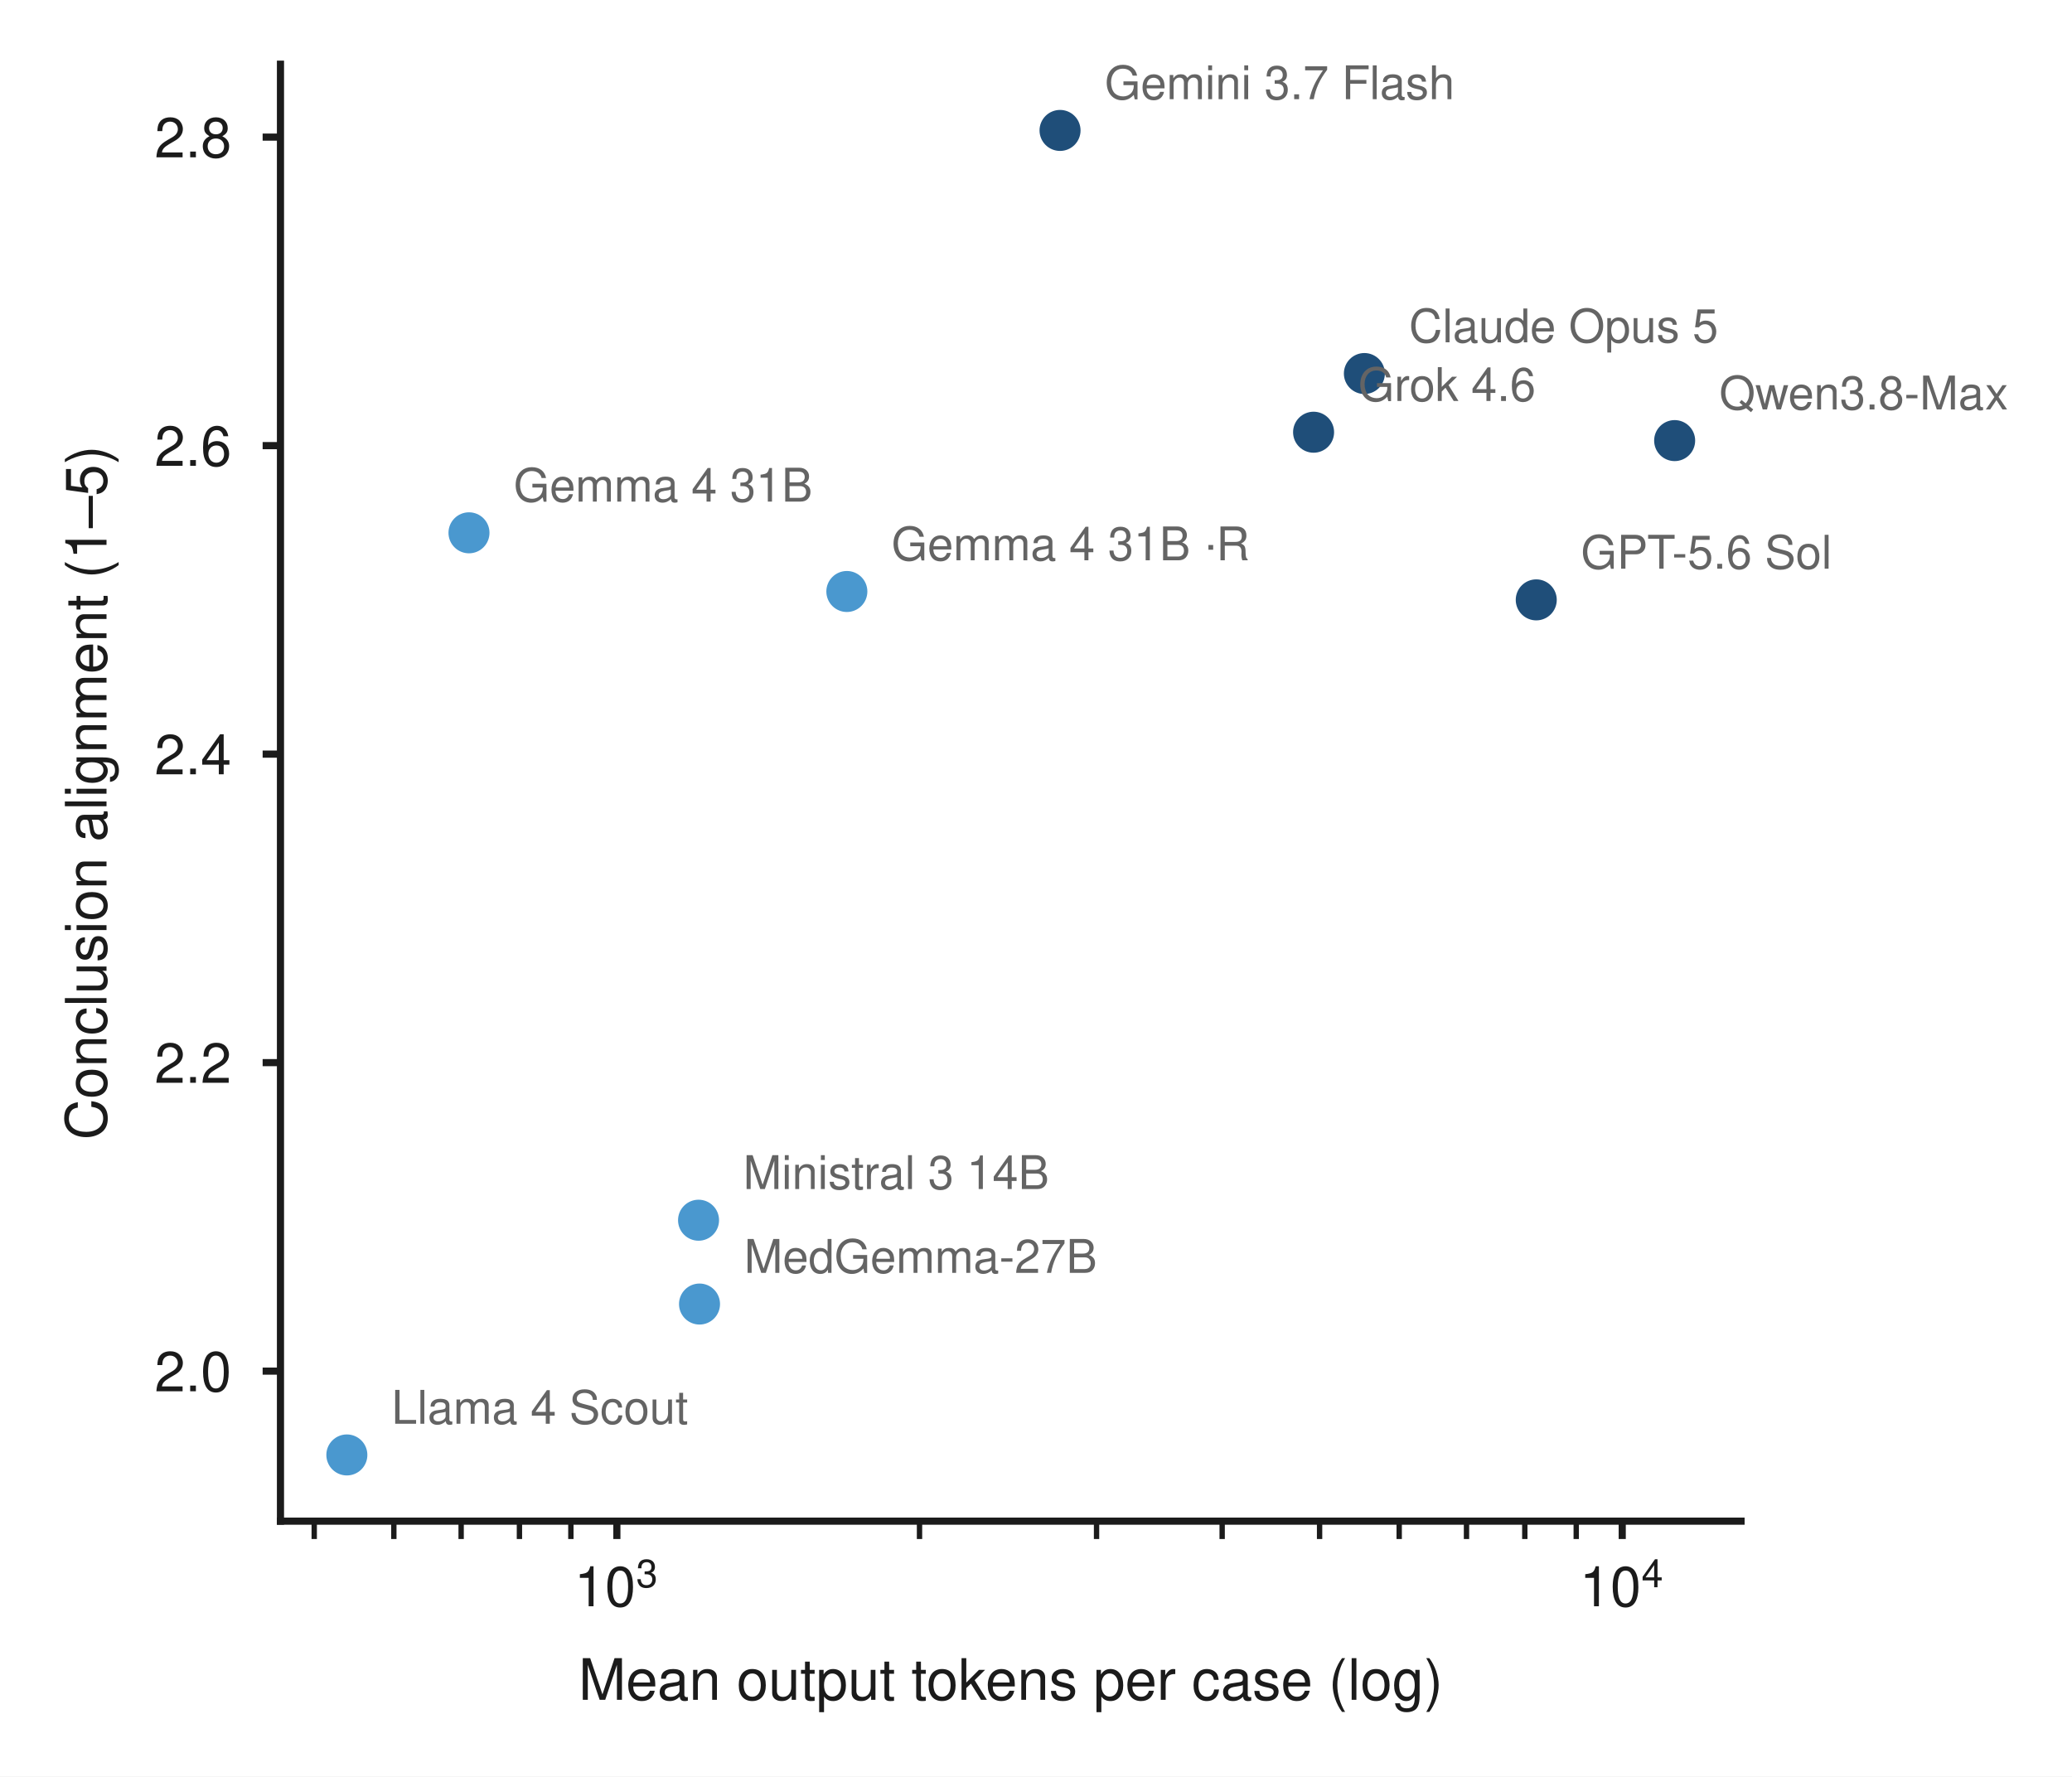
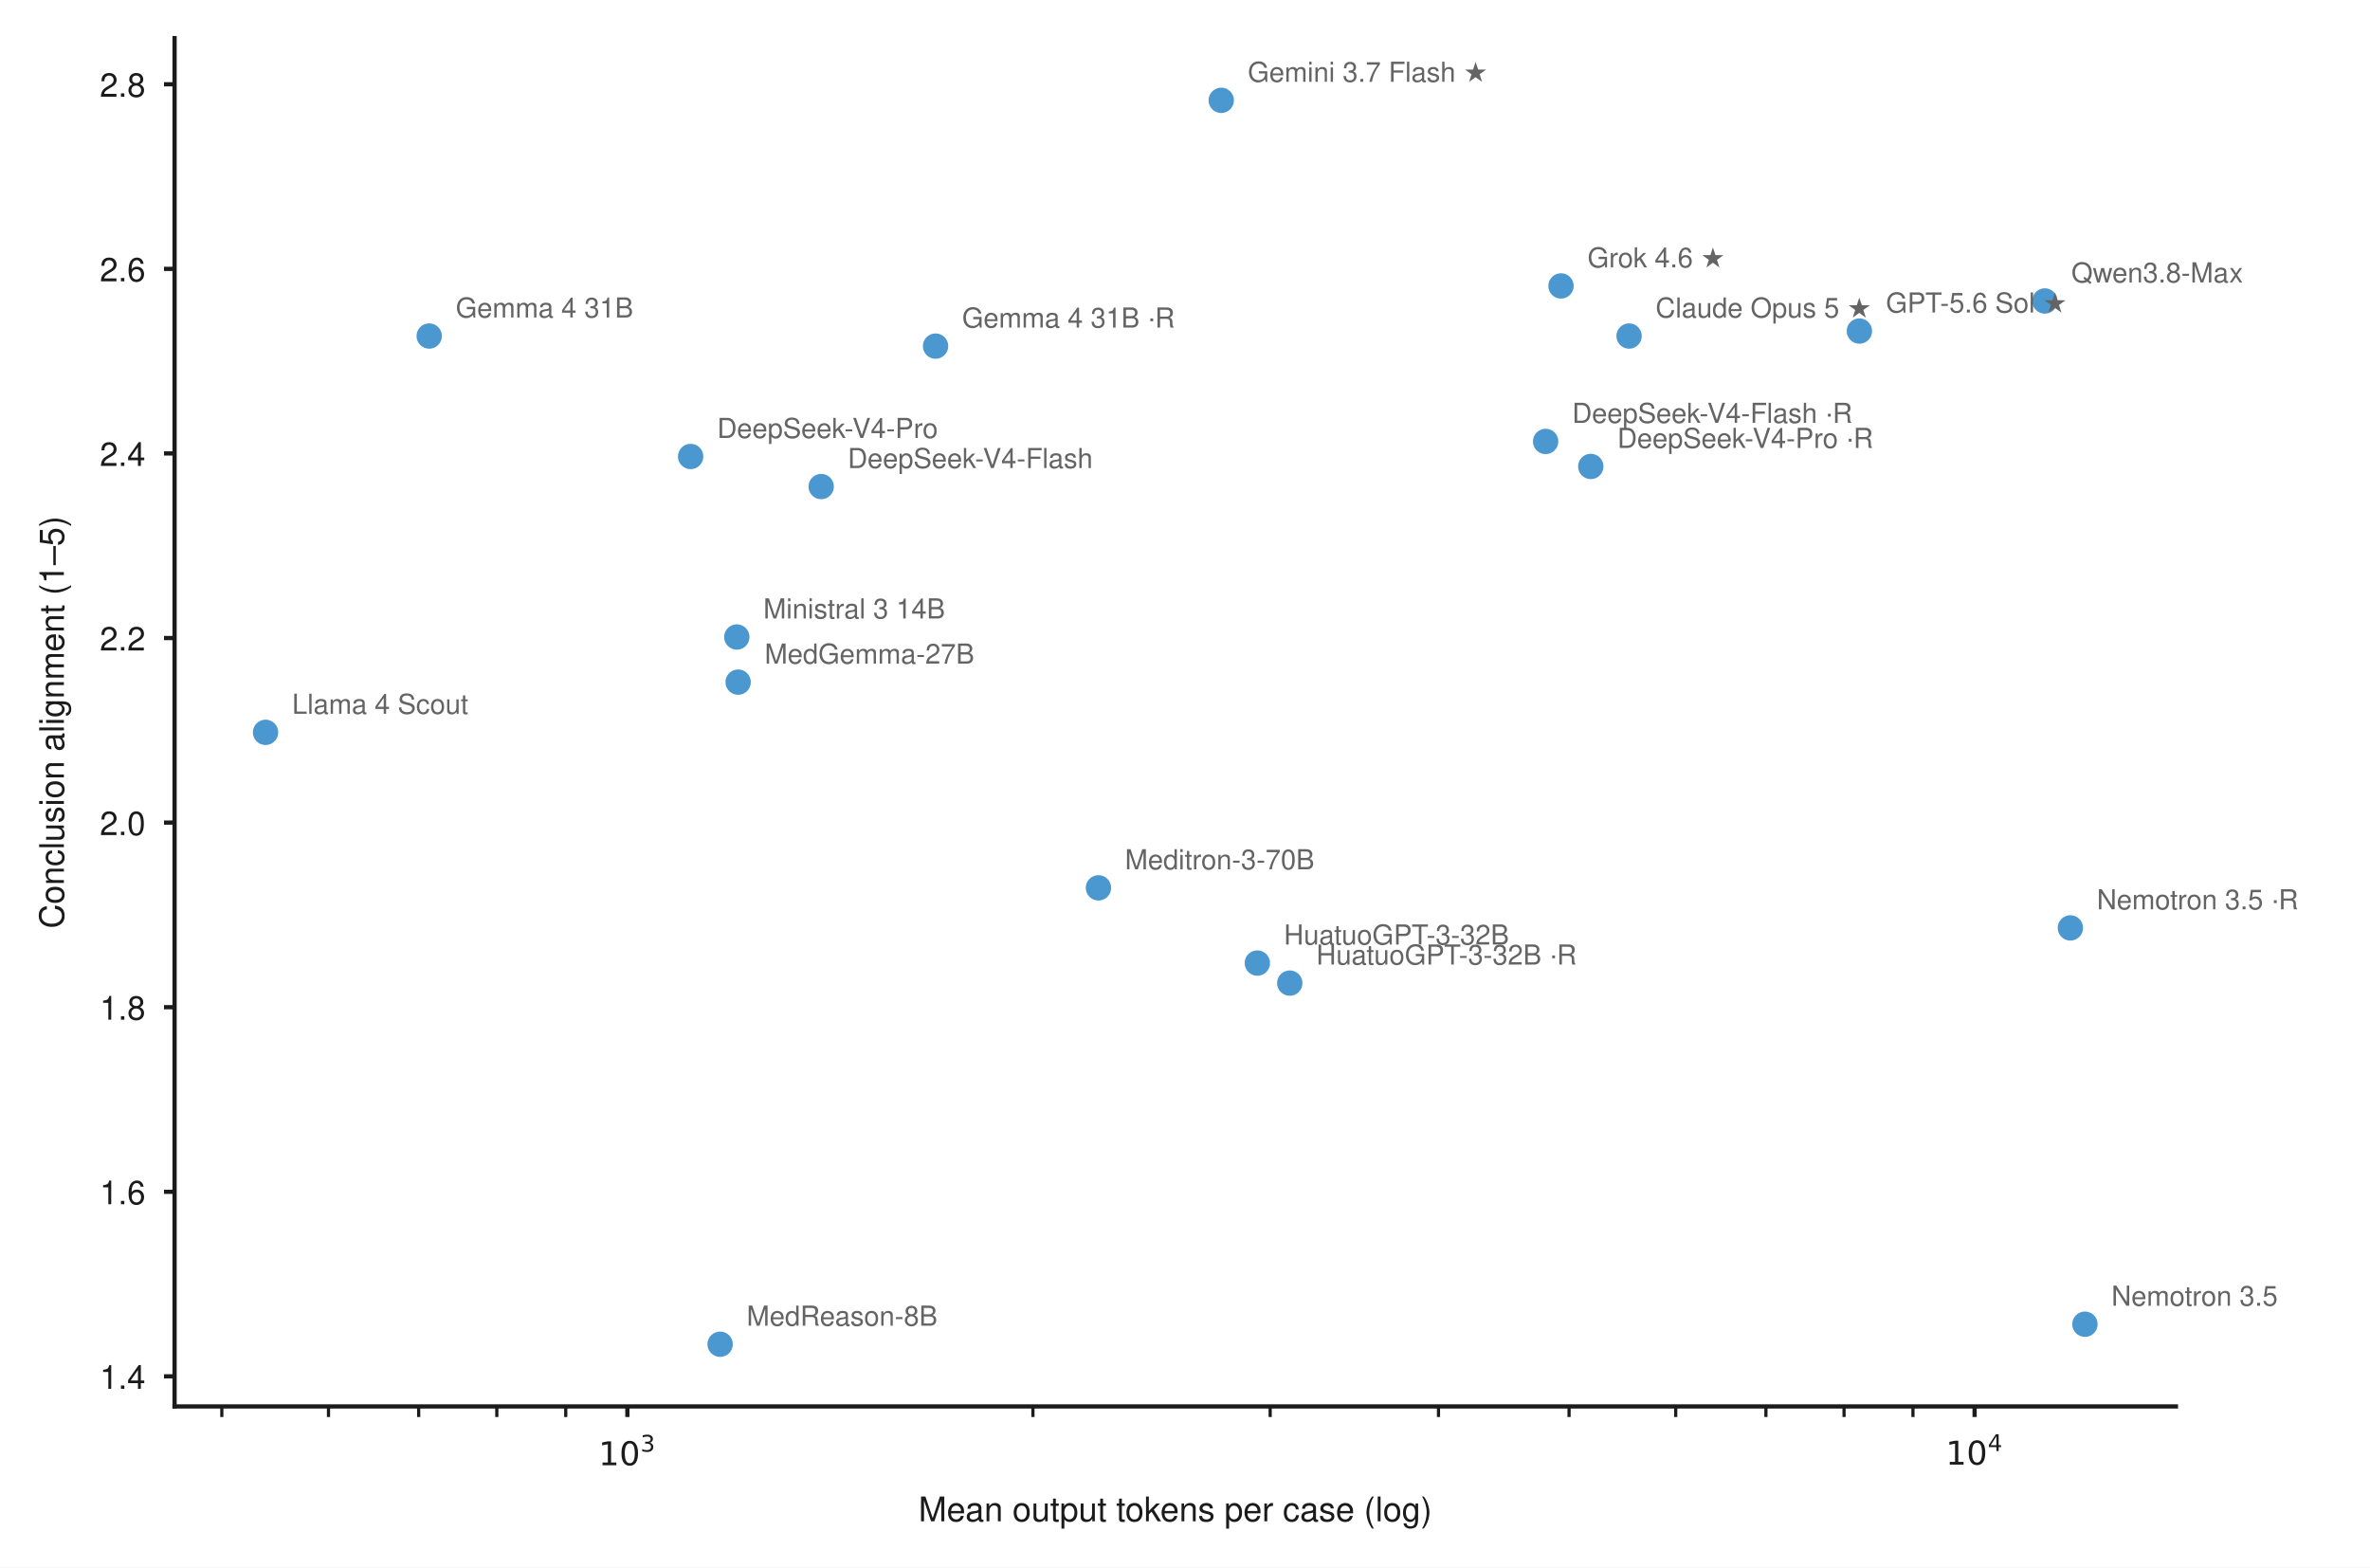
- <svg xmlns="http://www.w3.org/2000/svg" xmlns:xlink="http://www.w3.org/1999/xlink" width="232.371pt" height="199.223pt" viewBox="0 0 232.371 199.223" version="1.1">
+ <svg xmlns="http://www.w3.org/2000/svg" xmlns:xlink="http://www.w3.org/1999/xlink" width="447.461pt" height="295.954pt" viewBox="0 0 447.461 295.954" version="1.1">
  <defs>
    <style type="text/css">*{stroke-linejoin: round; stroke-linecap: butt}</style>
  </defs>
  <g id="figure_1">
    <g id="patch_1">
-       <path d="M 0 199.223  L 232.371 199.223  L 232.371 0  L 0 0  z " style="fill: #ffffff" />
+       <path d="M 0 295.954  L 447.461 295.954  L 447.461 0  L 0 0  z " style="fill: #ffffff" />
    </g>
    <g id="axes_1">
      <g id="patch_2">
-         <path d="M 31.454 170.59  L 195.254 170.59  L 195.254 7.2  L 31.454 7.2  z " style="fill: #ffffff" />
+         <path d="M 32.96 265.536  L 410.816 265.536  L 410.816 7.2  L 32.96 7.2  z " style="fill: #ffffff" />
      </g>
      <g id="matplotlib.axis_1">
        <g id="xtick_1">
          <g id="line2d_1">
            <defs>
-               <path id="mc3e6132e88" d="M 0 0  L 0 2  " style="stroke: #1b1b1b; stroke-width: 0.8" />
+               <path id="me6f8431ddd" d="M 0 0  L 0 2  " style="stroke: #1b1b1b; stroke-width: 0.8" />
            </defs>
            <g>
-               <use xlink:href="#mc3e6132e88" x="69.181" y="170.59" style="fill: #1b1b1b; stroke: #1b1b1b; stroke-width: 0.8" />
+               <use xlink:href="#me6f8431ddd" x="118.45" y="265.536" style="fill: #1b1b1b; stroke: #1b1b1b; stroke-width: 0.8" />
            </g>
          </g>
          <g id="text_1">
-             <g style="fill: #1b1b1b" transform="translate(64.40687 180.6107)">
+             <g style="fill: #1b1b1b" transform="translate(112.9938 276.864)">
              <text>
-                 <tspan x="0" y="-0.477" style="font-size: 6.2px; font-family: 'Nimbus Sans'; fill: #1b1b1b">1</tspan>
-                 <tspan x="3.44" y="-0.477" style="font-size: 6.2px; font-family: 'Nimbus Sans'; fill: #1b1b1b">0</tspan>
-                 <tspan x="6.934" y="-2.609" style="font-size: 4.34px; font-family: 'Nimbus Sans'; fill: #1b1b1b">3</tspan>
+                 <tspan x="0" y="-0.224" style="font-size: 6.2px; font-family: 'DejaVu Sans'; fill: #1b1b1b">1</tspan>
+                 <tspan x="3.937" y="-0.224" style="font-size: 6.2px; font-family: 'DejaVu Sans'; fill: #1b1b1b">0</tspan>
+                 <tspan x="7.933" y="-2.784" style="font-size: 4.34px; font-family: 'DejaVu Sans'; fill: #1b1b1b">3</tspan>
              </text>
            </g>
          </g>
        </g>
        <g id="xtick_2">
          <g id="line2d_2">
            <g>
-               <use xlink:href="#mc3e6132e88" x="181.93" y="170.59" style="fill: #1b1b1b; stroke: #1b1b1b; stroke-width: 0.8" />
+               <use xlink:href="#me6f8431ddd" x="372.81" y="265.536" style="fill: #1b1b1b; stroke: #1b1b1b; stroke-width: 0.8" />
            </g>
          </g>
          <g id="text_2">
-             <g style="fill: #1b1b1b" transform="translate(177.1563 180.6107)">
+             <g style="fill: #1b1b1b" transform="translate(367.3536 276.802)">
              <text>
-                 <tspan x="0" y="-0.477" style="font-size: 6.2px; font-family: 'Nimbus Sans'; fill: #1b1b1b">1</tspan>
-                 <tspan x="3.44" y="-0.477" style="font-size: 6.2px; font-family: 'Nimbus Sans'; fill: #1b1b1b">0</tspan>
-                 <tspan x="6.934" y="-2.609" style="font-size: 4.34px; font-family: 'Nimbus Sans'; fill: #1b1b1b">4</tspan>
+                 <tspan x="0" y="-0.278" style="font-size: 6.2px; font-family: 'DejaVu Sans'; fill: #1b1b1b">1</tspan>
+                 <tspan x="3.937" y="-0.278" style="font-size: 6.2px; font-family: 'DejaVu Sans'; fill: #1b1b1b">0</tspan>
+                 <tspan x="7.933" y="-2.839" style="font-size: 4.34px; font-family: 'DejaVu Sans'; fill: #1b1b1b">4</tspan>
              </text>
            </g>
          </g>
        </g>
        <g id="xtick_3">
          <g id="line2d_3">
            <defs>
-               <path id="ma41ae85942" d="M 0 0  L 0 2  " style="stroke: #1b1b1b; stroke-width: 0.6" />
+               <path id="m81d6bfd296" d="M 0 0  L 0 2  " style="stroke: #1b1b1b; stroke-width: 0.6" />
            </defs>
            <g>
-               <use xlink:href="#ma41ae85942" x="35.24" y="170.59" style="fill: #1b1b1b; stroke: #1b1b1b; stroke-width: 0.6" />
+               <use xlink:href="#m81d6bfd296" x="41.88" y="265.536" style="fill: #1b1b1b; stroke: #1b1b1b; stroke-width: 0.6" />
            </g>
          </g>
        </g>
        <g id="xtick_4">
          <g id="line2d_4">
            <g>
-               <use xlink:href="#ma41ae85942" x="44.168" y="170.59" style="fill: #1b1b1b; stroke: #1b1b1b; stroke-width: 0.6" />
+               <use xlink:href="#m81d6bfd296" x="62.02" y="265.536" style="fill: #1b1b1b; stroke: #1b1b1b; stroke-width: 0.6" />
            </g>
          </g>
        </g>
        <g id="xtick_5">
          <g id="line2d_5">
            <g>
-               <use xlink:href="#ma41ae85942" x="51.716" y="170.59" style="fill: #1b1b1b; stroke: #1b1b1b; stroke-width: 0.6" />
+               <use xlink:href="#m81d6bfd296" x="79.049" y="265.536" style="fill: #1b1b1b; stroke: #1b1b1b; stroke-width: 0.6" />
            </g>
          </g>
        </g>
        <g id="xtick_6">
          <g id="line2d_6">
            <g>
-               <use xlink:href="#ma41ae85942" x="58.254" y="170.59" style="fill: #1b1b1b; stroke: #1b1b1b; stroke-width: 0.6" />
+               <use xlink:href="#m81d6bfd296" x="93.8" y="265.536" style="fill: #1b1b1b; stroke: #1b1b1b; stroke-width: 0.6" />
            </g>
          </g>
        </g>
        <g id="xtick_7">
          <g id="line2d_7">
            <g>
-               <use xlink:href="#ma41ae85942" x="64.022" y="170.59" style="fill: #1b1b1b; stroke: #1b1b1b; stroke-width: 0.6" />
+               <use xlink:href="#m81d6bfd296" x="106.811" y="265.536" style="fill: #1b1b1b; stroke: #1b1b1b; stroke-width: 0.6" />
            </g>
          </g>
        </g>
        <g id="xtick_8">
          <g id="line2d_8">
            <g>
-               <use xlink:href="#ma41ae85942" x="103.122" y="170.59" style="fill: #1b1b1b; stroke: #1b1b1b; stroke-width: 0.6" />
+               <use xlink:href="#m81d6bfd296" x="195.02" y="265.536" style="fill: #1b1b1b; stroke: #1b1b1b; stroke-width: 0.6" />
            </g>
          </g>
        </g>
        <g id="xtick_9">
          <g id="line2d_9">
            <g>
-               <use xlink:href="#ma41ae85942" x="122.976" y="170.59" style="fill: #1b1b1b; stroke: #1b1b1b; stroke-width: 0.6" />
+               <use xlink:href="#m81d6bfd296" x="239.81" y="265.536" style="fill: #1b1b1b; stroke: #1b1b1b; stroke-width: 0.6" />
            </g>
          </g>
        </g>
        <g id="xtick_10">
          <g id="line2d_10">
            <g>
-               <use xlink:href="#ma41ae85942" x="137.063" y="170.59" style="fill: #1b1b1b; stroke: #1b1b1b; stroke-width: 0.6" />
+               <use xlink:href="#m81d6bfd296" x="271.59" y="265.536" style="fill: #1b1b1b; stroke: #1b1b1b; stroke-width: 0.6" />
            </g>
          </g>
        </g>
        <g id="xtick_11">
          <g id="line2d_11">
            <g>
-               <use xlink:href="#ma41ae85942" x="147.989" y="170.59" style="fill: #1b1b1b; stroke: #1b1b1b; stroke-width: 0.6" />
+               <use xlink:href="#m81d6bfd296" x="296.24" y="265.536" style="fill: #1b1b1b; stroke: #1b1b1b; stroke-width: 0.6" />
            </g>
          </g>
        </g>
        <g id="xtick_12">
          <g id="line2d_12">
            <g>
-               <use xlink:href="#ma41ae85942" x="156.917" y="170.59" style="fill: #1b1b1b; stroke: #1b1b1b; stroke-width: 0.6" />
+               <use xlink:href="#m81d6bfd296" x="316.38" y="265.536" style="fill: #1b1b1b; stroke: #1b1b1b; stroke-width: 0.6" />
            </g>
          </g>
        </g>
        <g id="xtick_13">
          <g id="line2d_13">
            <g>
-               <use xlink:href="#ma41ae85942" x="164.465" y="170.59" style="fill: #1b1b1b; stroke: #1b1b1b; stroke-width: 0.6" />
+               <use xlink:href="#m81d6bfd296" x="333.409" y="265.536" style="fill: #1b1b1b; stroke: #1b1b1b; stroke-width: 0.6" />
            </g>
          </g>
        </g>
        <g id="xtick_14">
          <g id="line2d_14">
            <g>
-               <use xlink:href="#ma41ae85942" x="171.004" y="170.59" style="fill: #1b1b1b; stroke: #1b1b1b; stroke-width: 0.6" />
+               <use xlink:href="#m81d6bfd296" x="348.16" y="265.536" style="fill: #1b1b1b; stroke: #1b1b1b; stroke-width: 0.6" />
            </g>
          </g>
        </g>
        <g id="xtick_15">
          <g id="line2d_15">
            <g>
-               <use xlink:href="#ma41ae85942" x="176.771" y="170.59" style="fill: #1b1b1b; stroke: #1b1b1b; stroke-width: 0.6" />
+               <use xlink:href="#m81d6bfd296" x="361.171" y="265.536" style="fill: #1b1b1b; stroke: #1b1b1b; stroke-width: 0.6" />
            </g>
          </g>
        </g>
        <g id="text_3">
-           <text style="font-size: 6.4px; font-family: 'Helvetica', 'Nimbus Sans', 'Arial', 'Liberation Sans', 'DejaVu Sans', sans-serif; text-anchor: middle; fill: #1b1b1b" x="113.354" y="190.628" transform="rotate(-0 113.354 190.6281)">Mean output tokens per case  (log)</text>
+           <text style="font-size: 6.4px; font-family: 'Helvetica', 'Nimbus Sans', 'Arial', 'Liberation Sans', 'DejaVu Sans', sans-serif; text-anchor: middle; fill: #1b1b1b" x="221.888" y="287.216" transform="rotate(-0 221.8884 287.2165)">Mean output tokens per case  (log)</text>
        </g>
      </g>
      <g id="matplotlib.axis_2">
        <g id="ytick_1">
          <g id="line2d_16">
            <defs>
-               <path id="m5dc1ab20a9" d="M 0 0  L -2 0  " style="stroke: #1b1b1b; stroke-width: 0.8" />
+               <path id="m2533f6adc6" d="M 0 0  L -2 0  " style="stroke: #1b1b1b; stroke-width: 0.8" />
            </defs>
            <g>
-               <use xlink:href="#m5dc1ab20a9" x="31.454" y="153.763" style="fill: #1b1b1b; stroke: #1b1b1b; stroke-width: 0.8" />
+               <use xlink:href="#m2533f6adc6" x="32.96" y="259.857" style="fill: #1b1b1b; stroke: #1b1b1b; stroke-width: 0.8" />
            </g>
          </g>
          <g id="text_4">
-             <text style="font-size: 6.2px; font-family: 'Helvetica', 'Nimbus Sans', 'Arial', 'Liberation Sans', 'DejaVu Sans', sans-serif; text-anchor: end; fill: #1b1b1b" x="25.954" y="156.023" transform="rotate(-0 25.95403 156.0227)">2.0</text>
+             <text style="font-size: 6.2px; font-family: 'Helvetica', 'Nimbus Sans', 'Arial', 'Liberation Sans', 'DejaVu Sans', sans-serif; text-anchor: end; fill: #1b1b1b" x="27.46" y="262.213" transform="rotate(-0 27.46044 262.2125)">1.4</text>
          </g>
        </g>
        <g id="ytick_2">
          <g id="line2d_17">
            <g>
-               <use xlink:href="#m5dc1ab20a9" x="31.454" y="119.167" style="fill: #1b1b1b; stroke: #1b1b1b; stroke-width: 0.8" />
+               <use xlink:href="#m2533f6adc6" x="32.96" y="225.008" style="fill: #1b1b1b; stroke: #1b1b1b; stroke-width: 0.8" />
            </g>
          </g>
          <g id="text_5">
-             <text style="font-size: 6.2px; font-family: 'Helvetica', 'Nimbus Sans', 'Arial', 'Liberation Sans', 'DejaVu Sans', sans-serif; text-anchor: end; fill: #1b1b1b" x="25.954" y="121.427" transform="rotate(-0 25.95403 121.4268)">2.2</text>
+             <text style="font-size: 6.2px; font-family: 'Helvetica', 'Nimbus Sans', 'Arial', 'Liberation Sans', 'DejaVu Sans', sans-serif; text-anchor: end; fill: #1b1b1b" x="27.46" y="227.363" transform="rotate(-0 27.46044 227.363)">1.6</text>
          </g>
        </g>
        <g id="ytick_3">
          <g id="line2d_18">
            <g>
-               <use xlink:href="#m5dc1ab20a9" x="31.454" y="84.571" style="fill: #1b1b1b; stroke: #1b1b1b; stroke-width: 0.8" />
+               <use xlink:href="#m2533f6adc6" x="32.96" y="190.158" style="fill: #1b1b1b; stroke: #1b1b1b; stroke-width: 0.8" />
            </g>
          </g>
          <g id="text_6">
-             <text style="font-size: 6.2px; font-family: 'Helvetica', 'Nimbus Sans', 'Arial', 'Liberation Sans', 'DejaVu Sans', sans-serif; text-anchor: end; fill: #1b1b1b" x="25.954" y="86.831" transform="rotate(-0 25.95403 86.83085)">2.4</text>
+             <text style="font-size: 6.2px; font-family: 'Helvetica', 'Nimbus Sans', 'Arial', 'Liberation Sans', 'DejaVu Sans', sans-serif; text-anchor: end; fill: #1b1b1b" x="27.46" y="192.514" transform="rotate(-0 27.46044 192.5135)">1.8</text>
          </g>
        </g>
        <g id="ytick_4">
          <g id="line2d_19">
            <g>
-               <use xlink:href="#m5dc1ab20a9" x="31.454" y="49.975" style="fill: #1b1b1b; stroke: #1b1b1b; stroke-width: 0.8" />
+               <use xlink:href="#m2533f6adc6" x="32.96" y="155.309" style="fill: #1b1b1b; stroke: #1b1b1b; stroke-width: 0.8" />
            </g>
          </g>
          <g id="text_7">
-             <text style="font-size: 6.2px; font-family: 'Helvetica', 'Nimbus Sans', 'Arial', 'Liberation Sans', 'DejaVu Sans', sans-serif; text-anchor: end; fill: #1b1b1b" x="25.954" y="52.235" transform="rotate(-0 25.95403 52.23494)">2.6</text>
+             <text style="font-size: 6.2px; font-family: 'Helvetica', 'Nimbus Sans', 'Arial', 'Liberation Sans', 'DejaVu Sans', sans-serif; text-anchor: end; fill: #1b1b1b" x="27.46" y="157.664" transform="rotate(-0 27.46044 157.664)">2.0</text>
          </g>
        </g>
        <g id="ytick_5">
          <g id="line2d_20">
            <g>
-               <use xlink:href="#m5dc1ab20a9" x="31.454" y="15.379" style="fill: #1b1b1b; stroke: #1b1b1b; stroke-width: 0.8" />
+               <use xlink:href="#m2533f6adc6" x="32.96" y="120.459" style="fill: #1b1b1b; stroke: #1b1b1b; stroke-width: 0.8" />
            </g>
          </g>
          <g id="text_8">
-             <text style="font-size: 6.2px; font-family: 'Helvetica', 'Nimbus Sans', 'Arial', 'Liberation Sans', 'DejaVu Sans', sans-serif; text-anchor: end; fill: #1b1b1b" x="25.954" y="17.639" transform="rotate(-0 25.95403 17.63902)">2.8</text>
-           </g>
-         </g>
-         <g id="text_9">
-           <text style="font-size: 6.4px; font-family: 'Helvetica', 'Nimbus Sans', 'Arial', 'Liberation Sans', 'DejaVu Sans', sans-serif; text-anchor: middle; fill: #1b1b1b" x="11.942" y="88.895" transform="rotate(-90 11.942 88.89525)">Conclusion alignment  (1–5)</text>
+             <text style="font-size: 6.2px; font-family: 'Helvetica', 'Nimbus Sans', 'Arial', 'Liberation Sans', 'DejaVu Sans', sans-serif; text-anchor: end; fill: #1b1b1b" x="27.46" y="122.814" transform="rotate(-0 27.46044 122.8145)">2.2</text>
+           </g>
+         </g>
+         <g id="ytick_6">
+           <g id="line2d_21">
+             <g>
+               <use xlink:href="#m2533f6adc6" x="32.96" y="85.61" style="fill: #1b1b1b; stroke: #1b1b1b; stroke-width: 0.8" />
+             </g>
+           </g>
+           <g id="text_9">
+             <text style="font-size: 6.2px; font-family: 'Helvetica', 'Nimbus Sans', 'Arial', 'Liberation Sans', 'DejaVu Sans', sans-serif; text-anchor: end; fill: #1b1b1b" x="27.46" y="87.965" transform="rotate(-0 27.46044 87.96495)">2.4</text>
+           </g>
+         </g>
+         <g id="ytick_7">
+           <g id="line2d_22">
+             <g>
+               <use xlink:href="#m2533f6adc6" x="32.96" y="50.76" style="fill: #1b1b1b; stroke: #1b1b1b; stroke-width: 0.8" />
+             </g>
+           </g>
+           <g id="text_10">
+             <text style="font-size: 6.2px; font-family: 'Helvetica', 'Nimbus Sans', 'Arial', 'Liberation Sans', 'DejaVu Sans', sans-serif; text-anchor: end; fill: #1b1b1b" x="27.46" y="53.115" transform="rotate(-0 27.46044 53.11543)">2.6</text>
+           </g>
+         </g>
+         <g id="ytick_8">
+           <g id="line2d_23">
+             <g>
+               <use xlink:href="#m2533f6adc6" x="32.96" y="15.911" style="fill: #1b1b1b; stroke: #1b1b1b; stroke-width: 0.8" />
+             </g>
+           </g>
+           <g id="text_11">
+             <text style="font-size: 6.2px; font-family: 'Helvetica', 'Nimbus Sans', 'Arial', 'Liberation Sans', 'DejaVu Sans', sans-serif; text-anchor: end; fill: #1b1b1b" x="27.46" y="18.266" transform="rotate(-0 27.46044 18.26591)">2.8</text>
+           </g>
+         </g>
+         <g id="text_12">
+           <text style="font-size: 6.4px; font-family: 'Helvetica', 'Nimbus Sans', 'Arial', 'Liberation Sans', 'DejaVu Sans', sans-serif; text-anchor: middle; fill: #1b1b1b" x="12.063" y="136.368" transform="rotate(-90 12.063 136.368)">Conclusion alignment  (1–5)</text>
        </g>
      </g>
      <g id="patch_3">
-         <path d="M 31.454 170.59  L 31.454 7.2  " style="fill: none; stroke: #1b1b1b; stroke-width: 0.8; stroke-linejoin: miter; stroke-linecap: square" />
+         <path d="M 32.96 265.536  L 32.96 7.2  " style="fill: none; stroke: #1b1b1b; stroke-width: 0.8; stroke-linejoin: miter; stroke-linecap: square" />
      </g>
      <g id="patch_4">
-         <path d="M 31.454 170.59  L 195.254 170.59  " style="fill: none; stroke: #1b1b1b; stroke-width: 0.8; stroke-linejoin: miter; stroke-linecap: square" />
+         <path d="M 32.96 265.536  L 410.816 265.536  " style="fill: none; stroke: #1b1b1b; stroke-width: 0.8; stroke-linejoin: miter; stroke-linecap: square" />
      </g>
      <g id="PathCollection_1">
        <defs>
-           <path id="C0_0_2c4c71702f" d="M 0 2.55  C 0.676 2.55 1.325 2.281 1.803 1.803  C 2.281 1.325 2.55 0.676 2.55 -0  C 2.55 -0.676 2.281 -1.325 1.803 -1.803  C 1.325 -2.281 0.676 -2.55 0 -2.55  C -0.676 -2.55 -1.325 -2.281 -1.803 -1.803  C -2.281 -1.325 -2.55 -0.676 -2.55 0  C -2.55 0.676 -2.281 1.325 -1.803 1.803  C -1.325 2.281 -0.676 2.55 0 2.55  z " />
+           <path id="m36da1657f3" d="M 0 2.646  C 0.702 2.646 1.375 2.367 1.871 1.871  C 2.367 1.375 2.646 0.702 2.646 0  C 2.646 -0.702 2.367 -1.375 1.871 -1.871  C 1.375 -2.367 0.702 -2.646 0 -2.646  C -0.702 -2.646 -1.375 -2.367 -1.871 -1.871  C -2.367 -1.375 -2.646 -0.702 -2.646 0  C -2.646 0.702 -2.367 1.375 -1.871 1.871  C -1.375 2.367 -0.702 2.646 0 2.646  z " style="stroke: #ffffff; stroke-width: 0.5" />
        </defs>
-         <g clip-path="url(#p26bd87fb5e)">
-           <use xlink:href="#C0_0_2c4c71702f" x="38.899" y="163.164" style="fill: #4a98cf; stroke: #ffffff; stroke-width: 0.5" />
-         </g>
-         <g clip-path="url(#p26bd87fb5e)">
-           <use xlink:href="#C0_0_2c4c71702f" x="78.45" y="146.242" style="fill: #4a98cf; stroke: #ffffff; stroke-width: 0.5" />
-         </g>
-         <g clip-path="url(#p26bd87fb5e)">
-           <use xlink:href="#C0_0_2c4c71702f" x="78.341" y="136.841" style="fill: #4a98cf; stroke: #ffffff; stroke-width: 0.5" />
-         </g>
-         <g clip-path="url(#p26bd87fb5e)">
-           <use xlink:href="#C0_0_2c4c71702f" x="172.288" y="67.273" style="fill: #1f4e79; stroke: #ffffff; stroke-width: 0.5" />
-         </g>
-         <g clip-path="url(#p26bd87fb5e)">
-           <use xlink:href="#C0_0_2c4c71702f" x="94.973" y="66.333" style="fill: #4a98cf; stroke: #ffffff; stroke-width: 0.5" />
-         </g>
-         <g clip-path="url(#p26bd87fb5e)">
-           <use xlink:href="#C0_0_2c4c71702f" x="52.596" y="59.752" style="fill: #4a98cf; stroke: #ffffff; stroke-width: 0.5" />
-         </g>
-         <g clip-path="url(#p26bd87fb5e)">
-           <use xlink:href="#C0_0_2c4c71702f" x="187.809" y="49.411" style="fill: #1f4e79; stroke: #ffffff; stroke-width: 0.5" />
-         </g>
-         <g clip-path="url(#p26bd87fb5e)">
-           <use xlink:href="#C0_0_2c4c71702f" x="147.316" y="48.471" style="fill: #1f4e79; stroke: #ffffff; stroke-width: 0.5" />
-         </g>
-         <g clip-path="url(#p26bd87fb5e)">
-           <use xlink:href="#C0_0_2c4c71702f" x="153.013" y="41.89" style="fill: #1f4e79; stroke: #ffffff; stroke-width: 0.5" />
-         </g>
-         <g clip-path="url(#p26bd87fb5e)">
-           <use xlink:href="#C0_0_2c4c71702f" x="118.882" y="14.627" style="fill: #1f4e79; stroke: #ffffff; stroke-width: 0.5" />
-         </g>
-       </g>
-       <g id="text_10">
-         <text style="font-size: 5.2px; font-family: 'Helvetica', 'Nimbus Sans', 'Arial', 'Liberation Sans', 'DejaVu Sans', sans-serif; text-anchor: start; fill: #646464" x="43.899" y="159.664" transform="rotate(-0 43.89949 159.6637)">Llama 4 Scout</text>
-       </g>
-       <g id="text_11">
-         <text style="font-size: 5.2px; font-family: 'Helvetica', 'Nimbus Sans', 'Arial', 'Liberation Sans', 'DejaVu Sans', sans-serif; text-anchor: start; fill: #646464" x="83.45" y="142.742" transform="rotate(-0 83.45008 142.7417)">MedGemma-27B</text>
-       </g>
-       <g id="text_12">
-         <text style="font-size: 5.2px; font-family: 'Helvetica', 'Nimbus Sans', 'Arial', 'Liberation Sans', 'DejaVu Sans', sans-serif; text-anchor: start; fill: #646464" x="83.341" y="133.341" transform="rotate(-0 83.34055 133.3407)">Ministral 3 14B</text>
+         <g clip-path="url(#p08242aa7b9)">
+           <use xlink:href="#m36da1657f3" x="50.136" y="138.267" style="fill: #4a98cf; stroke: #ffffff; stroke-width: 0.5" />
+           <use xlink:href="#m36da1657f3" x="237.39" y="181.829" style="fill: #4a98cf; stroke: #ffffff; stroke-width: 0.5" />
+           <use xlink:href="#m36da1657f3" x="243.511" y="185.61" style="fill: #4a98cf; stroke: #ffffff; stroke-width: 0.5" />
+           <use xlink:href="#m36da1657f3" x="139.114" y="120.268" style="fill: #4a98cf; stroke: #ffffff; stroke-width: 0.5" />
+           <use xlink:href="#m36da1657f3" x="135.963" y="253.793" style="fill: #4a98cf; stroke: #ffffff; stroke-width: 0.5" />
+           <use xlink:href="#m36da1657f3" x="81.035" y="63.445" style="fill: #4a98cf; stroke: #ffffff; stroke-width: 0.5" />
+           <use xlink:href="#m36da1657f3" x="176.637" y="65.345" style="fill: #4a98cf; stroke: #ffffff; stroke-width: 0.5" />
+           <use xlink:href="#m36da1657f3" x="139.361" y="128.788" style="fill: #4a98cf; stroke: #ffffff; stroke-width: 0.5" />
+           <use xlink:href="#m36da1657f3" x="393.641" y="250.012" style="fill: #4a98cf; stroke: #ffffff; stroke-width: 0.5" />
+           <use xlink:href="#m36da1657f3" x="390.892" y="175.19" style="fill: #4a98cf; stroke: #ffffff; stroke-width: 0.5" />
+           <use xlink:href="#m36da1657f3" x="207.391" y="167.628" style="fill: #4a98cf; stroke: #ffffff; stroke-width: 0.5" />
+           <use xlink:href="#m36da1657f3" x="130.395" y="86.185" style="fill: #4a98cf; stroke: #ffffff; stroke-width: 0.5" />
+           <use xlink:href="#m36da1657f3" x="300.343" y="88.067" style="fill: #4a98cf; stroke: #ffffff; stroke-width: 0.5" />
+           <use xlink:href="#m36da1657f3" x="155.041" y="91.865" style="fill: #4a98cf; stroke: #ffffff; stroke-width: 0.5" />
+           <use xlink:href="#m36da1657f3" x="291.818" y="83.344" style="fill: #4a98cf; stroke: #ffffff; stroke-width: 0.5" />
+           <use xlink:href="#m36da1657f3" x="307.573" y="63.445" style="fill: #4a98cf; stroke: #ffffff; stroke-width: 0.5" />
+           <use xlink:href="#m36da1657f3" x="230.575" y="18.943" style="fill: #4a98cf; stroke: #ffffff; stroke-width: 0.5" />
+           <use xlink:href="#m36da1657f3" x="386.071" y="56.824" style="fill: #4a98cf; stroke: #ffffff; stroke-width: 0.5" />
+           <use xlink:href="#m36da1657f3" x="294.72" y="53.984" style="fill: #4a98cf; stroke: #ffffff; stroke-width: 0.5" />
+           <use xlink:href="#m36da1657f3" x="351.057" y="62.504" style="fill: #4a98cf; stroke: #ffffff; stroke-width: 0.5" />
+         </g>
      </g>
      <g id="text_13">
-         <text style="font-size: 5.2px; font-family: 'Helvetica', 'Nimbus Sans', 'Arial', 'Liberation Sans', 'DejaVu Sans', sans-serif; text-anchor: start; fill: #646464" x="177.288" y="63.773" transform="rotate(-0 177.288 63.7728)">GPT-5.6 Sol</text>
+         <text style="font-size: 5.2px; font-family: 'Helvetica', 'Nimbus Sans', 'Arial', 'Liberation Sans', 'DejaVu Sans', sans-serif; text-anchor: start; fill: #646464" x="55.136" y="134.767" transform="rotate(-0 55.13571 134.7673)">Llama 4 Scout</text>
      </g>
      <g id="text_14">
-         <text style="font-size: 5.2px; font-family: 'Helvetica', 'Nimbus Sans', 'Arial', 'Liberation Sans', 'DejaVu Sans', sans-serif; text-anchor: start; fill: #646464" x="99.973" y="62.833" transform="rotate(-0 99.97338 62.8327)">Gemma 4 31B  ·R</text>
+         <text style="font-size: 5.2px; font-family: 'Helvetica', 'Nimbus Sans', 'Arial', 'Liberation Sans', 'DejaVu Sans', sans-serif; text-anchor: start; fill: #646464" x="242.39" y="178.329" transform="rotate(-0 242.3905 178.3292)">HuatuoGPT-3-32B</text>
      </g>
      <g id="text_15">
-         <text style="font-size: 5.2px; font-family: 'Helvetica', 'Nimbus Sans', 'Arial', 'Liberation Sans', 'DejaVu Sans', sans-serif; text-anchor: start; fill: #646464" x="57.596" y="56.252" transform="rotate(-0 57.59619 56.25195)">Gemma 4 31B</text>
+         <text style="font-size: 5.2px; font-family: 'Helvetica', 'Nimbus Sans', 'Arial', 'Liberation Sans', 'DejaVu Sans', sans-serif; text-anchor: start; fill: #646464" x="248.511" y="182.11" transform="rotate(-0 248.5108 182.1104)">HuatuoGPT-3-32B  ·R</text>
      </g>
      <g id="text_16">
-         <text style="font-size: 5.2px; font-family: 'Helvetica', 'Nimbus Sans', 'Arial', 'Liberation Sans', 'DejaVu Sans', sans-serif; text-anchor: start; fill: #646464" x="192.809" y="45.911" transform="rotate(-0 192.8086 45.91078)">Qwen3.8-Max</text>
+         <text style="font-size: 5.2px; font-family: 'Helvetica', 'Nimbus Sans', 'Arial', 'Liberation Sans', 'DejaVu Sans', sans-serif; text-anchor: start; fill: #646464" x="144.114" y="116.768" transform="rotate(-0 144.1138 116.7675)">Ministral 3 14B</text>
      </g>
      <g id="text_17">
-         <text style="font-size: 5.2px; font-family: 'Helvetica', 'Nimbus Sans', 'Arial', 'Liberation Sans', 'DejaVu Sans', sans-serif; text-anchor: start; fill: #646464" x="152.316" y="44.971" transform="rotate(-0 152.3158 44.97067)">Grok 4.6</text>
+         <text style="font-size: 5.2px; font-family: 'Helvetica', 'Nimbus Sans', 'Arial', 'Liberation Sans', 'DejaVu Sans', sans-serif; text-anchor: start; fill: #646464" x="140.963" y="250.293" transform="rotate(-0 140.9633 250.2935)">MedReason-8B</text>
      </g>
      <g id="text_18">
-         <text style="font-size: 5.2px; font-family: 'Helvetica', 'Nimbus Sans', 'Arial', 'Liberation Sans', 'DejaVu Sans', sans-serif; text-anchor: start; fill: #646464" x="158.013" y="38.39" transform="rotate(-0 158.0129 38.38993)">Claude Opus 5</text>
+         <text style="font-size: 5.2px; font-family: 'Helvetica', 'Nimbus Sans', 'Arial', 'Liberation Sans', 'DejaVu Sans', sans-serif; text-anchor: start; fill: #646464" x="86.035" y="59.945" transform="rotate(-0 86.03514 59.94538)">Gemma 4 31B</text>
      </g>
      <g id="text_19">
-         <text style="font-size: 5.2px; font-family: 'Helvetica', 'Nimbus Sans', 'Arial', 'Liberation Sans', 'DejaVu Sans', sans-serif; text-anchor: start; fill: #646464" x="123.882" y="11.127" transform="rotate(-0 123.8825 11.12684)">Gemini 3.7 Flash</text>
+         <text style="font-size: 5.2px; font-family: 'Helvetica', 'Nimbus Sans', 'Arial', 'Liberation Sans', 'DejaVu Sans', sans-serif; text-anchor: start; fill: #646464" x="181.637" y="61.845" transform="rotate(-0 181.637 61.84468)">Gemma 4 31B  ·R</text>
+       </g>
+       <g id="text_20">
+         <text style="font-size: 5.2px; font-family: 'Helvetica', 'Nimbus Sans', 'Arial', 'Liberation Sans', 'DejaVu Sans', sans-serif; text-anchor: start; fill: #646464" x="144.361" y="125.288" transform="rotate(-0 144.3609 125.2882)">MedGemma-27B</text>
+       </g>
+       <g id="text_21">
+         <text style="font-size: 5.2px; font-family: 'Helvetica', 'Nimbus Sans', 'Arial', 'Liberation Sans', 'DejaVu Sans', sans-serif; text-anchor: start; fill: #646464" x="398.641" y="246.512" transform="rotate(-0 398.6412 246.5123)">Nemotron 3.5</text>
+       </g>
+       <g id="text_22">
+         <text style="font-size: 5.2px; font-family: 'Helvetica', 'Nimbus Sans', 'Arial', 'Liberation Sans', 'DejaVu Sans', sans-serif; text-anchor: start; fill: #646464" x="395.892" y="171.69" transform="rotate(-0 395.8921 171.6904)">Nemotron 3.5  ·R</text>
+       </g>
+       <g id="text_23">
+         <text style="font-size: 5.2px; font-family: 'Helvetica', 'Nimbus Sans', 'Arial', 'Liberation Sans', 'DejaVu Sans', sans-serif; text-anchor: start; fill: #646464" x="212.391" y="164.128" transform="rotate(-0 212.3907 164.128)">Meditron-3-70B</text>
+       </g>
+       <g id="text_24">
+         <text style="font-size: 5.2px; font-family: 'Helvetica', 'Nimbus Sans', 'Arial', 'Liberation Sans', 'DejaVu Sans', sans-serif; text-anchor: start; fill: #646464" x="135.395" y="82.685" transform="rotate(-0 135.3953 82.68469)">DeepSeek-V4-Pro</text>
+       </g>
+       <g id="text_25">
+         <text style="font-size: 5.2px; font-family: 'Helvetica', 'Nimbus Sans', 'Arial', 'Liberation Sans', 'DejaVu Sans', sans-serif; text-anchor: start; fill: #646464" x="305.343" y="84.567" transform="rotate(-0 305.3426 84.56657)">DeepSeek-V4-Pro  ·R</text>
+       </g>
+       <g id="text_26">
+         <text style="font-size: 5.2px; font-family: 'Helvetica', 'Nimbus Sans', 'Arial', 'Liberation Sans', 'DejaVu Sans', sans-serif; text-anchor: start; fill: #646464" x="160.041" y="88.365" transform="rotate(-0 160.0413 88.36516)">DeepSeek-V4-Flash</text>
+       </g>
+       <g id="text_27">
+         <text style="font-size: 5.2px; font-family: 'Helvetica', 'Nimbus Sans', 'Arial', 'Liberation Sans', 'DejaVu Sans', sans-serif; text-anchor: start; fill: #646464" x="296.818" y="79.844" transform="rotate(-0 296.8176 79.84446)">DeepSeek-V4-Flash  ·R</text>
+       </g>
+       <g id="text_28">
+         <text style="font-size: 5.2px; font-family: 'Helvetica', 'Nimbus Sans', 'Arial', 'Liberation Sans', 'DejaVu Sans', sans-serif; text-anchor: start; fill: #646464" x="312.573" y="59.945" transform="rotate(-0 312.5728 59.94538)">Claude Opus 5  ★</text>
+       </g>
+       <g id="text_29">
+         <text style="font-size: 5.2px; font-family: 'Helvetica', 'Nimbus Sans', 'Arial', 'Liberation Sans', 'DejaVu Sans', sans-serif; text-anchor: start; fill: #646464" x="235.575" y="15.443" transform="rotate(-0 235.5753 15.44255)">Gemini 3.7 Flash  ★</text>
+       </g>
+       <g id="text_30">
+         <text style="font-size: 5.2px; font-family: 'Helvetica', 'Nimbus Sans', 'Arial', 'Liberation Sans', 'DejaVu Sans', sans-serif; text-anchor: start; fill: #646464" x="391.071" y="53.324" transform="rotate(-0 391.0709 53.32397)">Qwen3.8-Max</text>
+       </g>
+       <g id="text_31">
+         <text style="font-size: 5.2px; font-family: 'Helvetica', 'Nimbus Sans', 'Arial', 'Liberation Sans', 'DejaVu Sans', sans-serif; text-anchor: start; fill: #646464" x="299.72" y="50.484" transform="rotate(-0 299.7203 50.48374)">Grok 4.6  ★</text>
+       </g>
+       <g id="text_32">
+         <text style="font-size: 5.2px; font-family: 'Helvetica', 'Nimbus Sans', 'Arial', 'Liberation Sans', 'DejaVu Sans', sans-serif; text-anchor: start; fill: #646464" x="356.057" y="59.004" transform="rotate(-0 356.0569 59.00444)">GPT-5.6 Sol  ★</text>
      </g>
    </g>
  </g>
  <defs>
-     <clipPath id="p26bd87fb5e">
-       <rect x="31.454" y="7.2" width="163.8" height="163.391" />
+     <clipPath id="p08242aa7b9">
+       <rect x="32.96" y="7.2" width="377.856" height="258.336" />
    </clipPath>
  </defs>
</svg>
